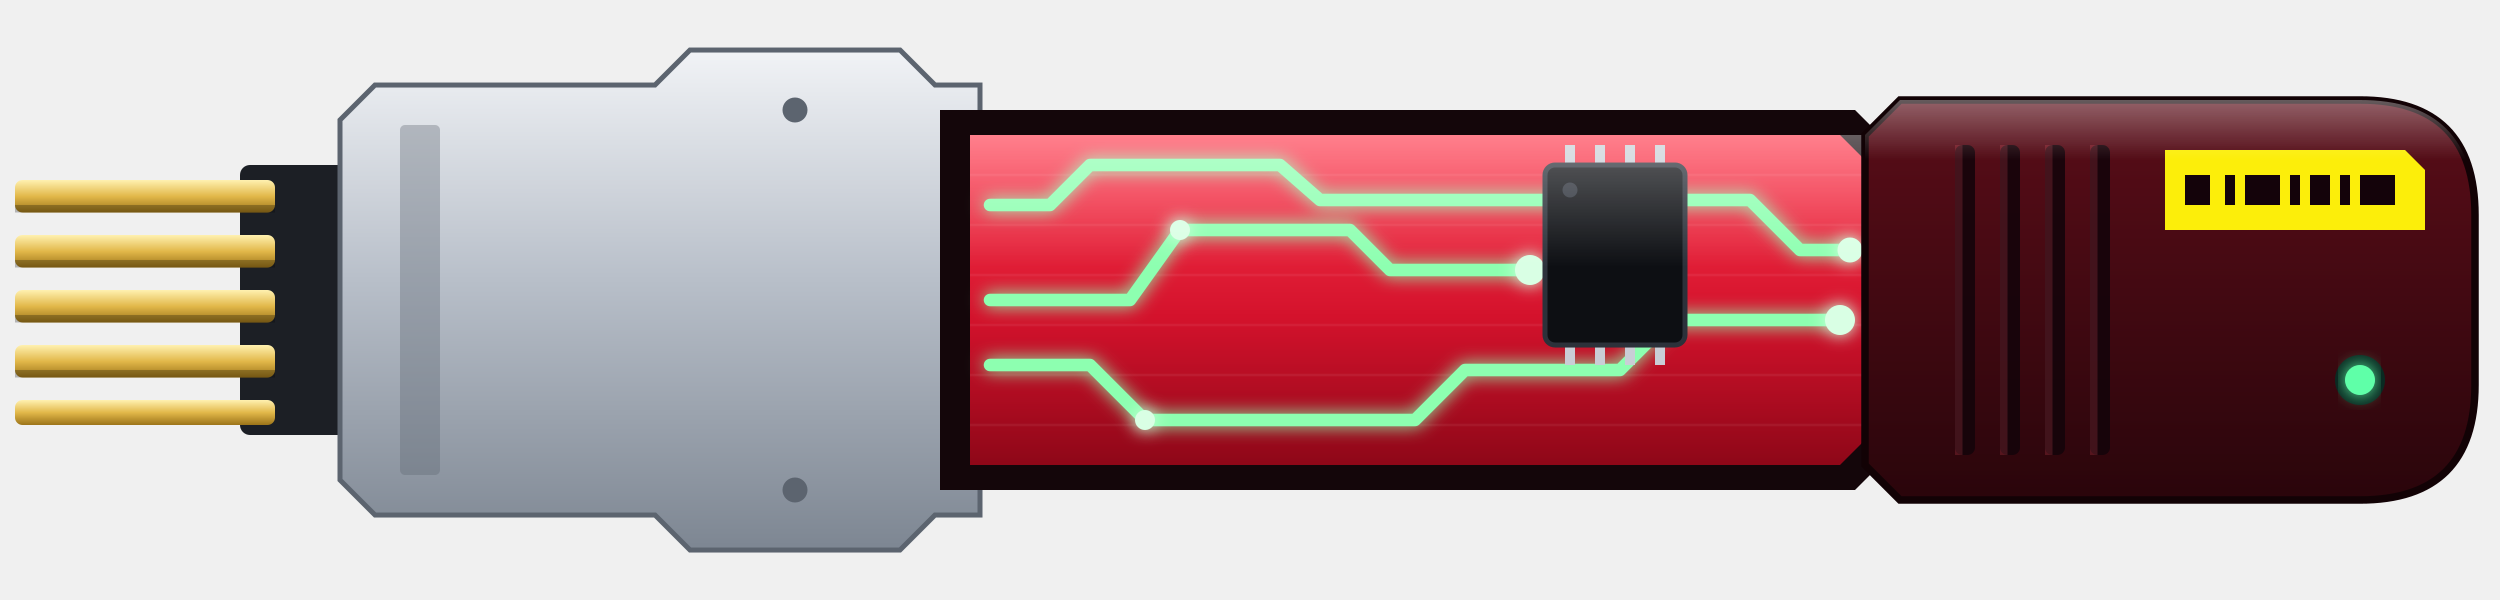
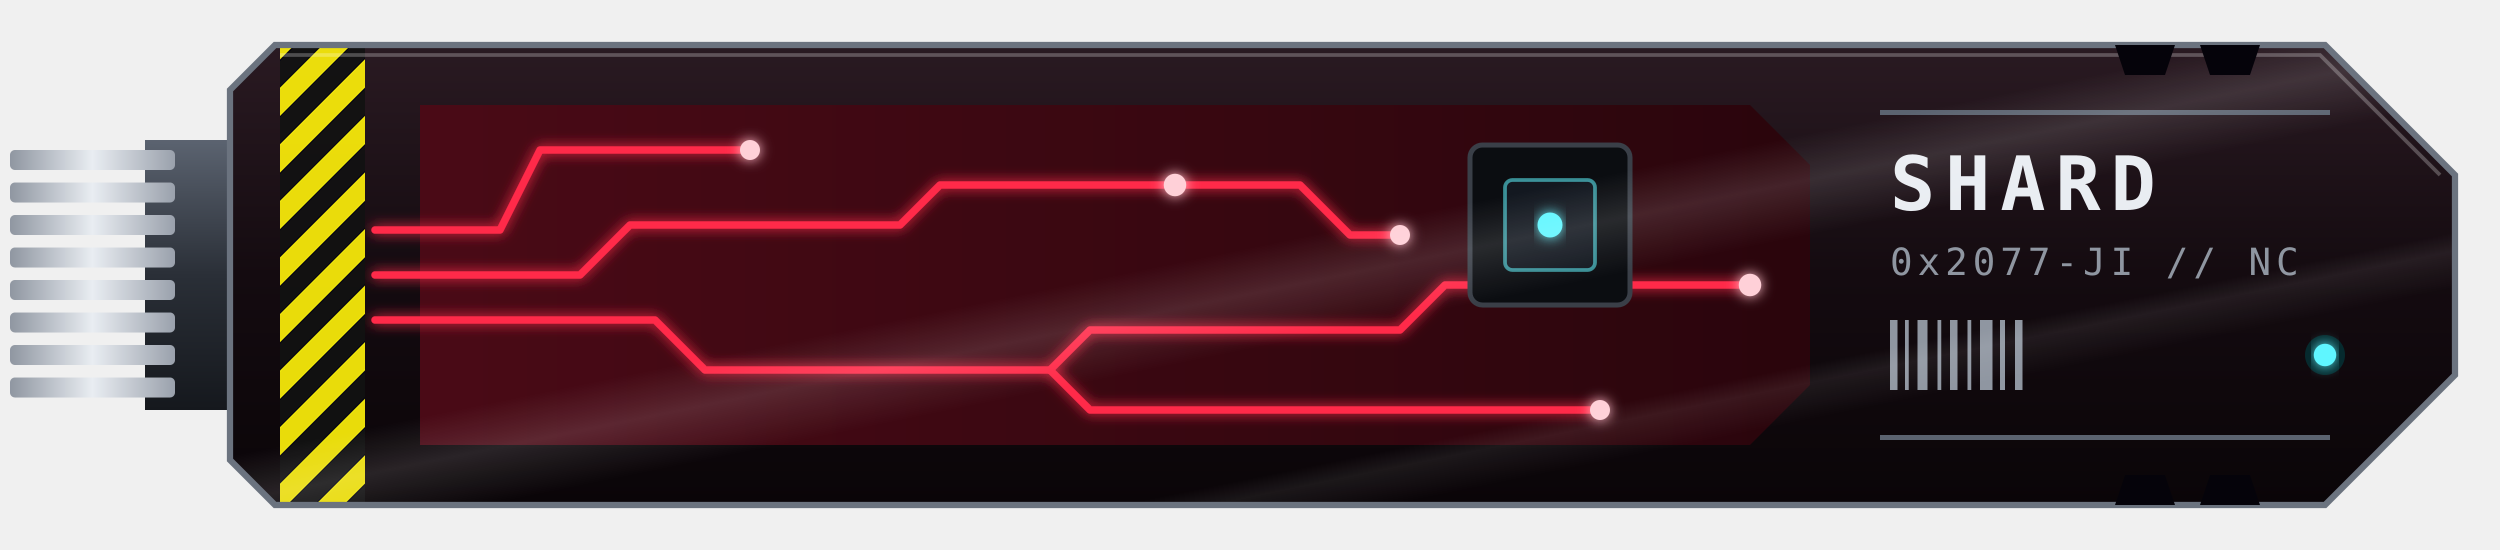
- <svg xmlns="http://www.w3.org/2000/svg" viewBox="0 0 1000 240" width="1000" height="240">
+ <svg xmlns="http://www.w3.org/2000/svg" viewBox="0 0 1000 220" width="1000" height="220">
  <defs>
-     <linearGradient id="metal" x1="0" y1="0" x2="0" y2="1">
-       <stop offset="0" stop-color="#f1f3f6" />
-       <stop offset="0.45" stop-color="#b9c0ca" />
-       <stop offset="1" stop-color="#7d8692" />
+     <linearGradient id="glass" x1="0" y1="0" x2="0" y2="1">
+       <stop offset="0" stop-color="#2a1a22" />
+       <stop offset="0.5" stop-color="#140b10" />
+       <stop offset="1" stop-color="#0a0508" />
    </linearGradient>
-     <linearGradient id="gold" x1="0" y1="0" x2="0" y2="1">
-       <stop offset="0" stop-color="#fff1b0" />
-       <stop offset="0.5" stop-color="#e2b84a" />
-       <stop offset="1" stop-color="#9c7419" />
+     <linearGradient id="pcb" x1="0" y1="0" x2="1" y2="0">
+       <stop offset="0" stop-color="#4a0a16" />
+       <stop offset="1" stop-color="#2a050c" />
    </linearGradient>
-     <linearGradient id="board" x1="0" y1="0" x2="0" y2="1">
-       <stop offset="0" stop-color="#ff3a4e" />
-       <stop offset="0.55" stop-color="#d4122c" />
-       <stop offset="1" stop-color="#8e0718" />
+     <linearGradient id="pin" x1="0" y1="0" x2="1" y2="0">
+       <stop offset="0" stop-color="#8f96a1" />
+       <stop offset="0.5" stop-color="#e9edf2" />
+       <stop offset="1" stop-color="#9aa1ac" />
    </linearGradient>
-     <linearGradient id="grip" x1="0" y1="0" x2="0" y2="1">
-       <stop offset="0" stop-color="#5a0d18" />
-       <stop offset="1" stop-color="#2a050b" />
+     <linearGradient id="steel" x1="0" y1="0" x2="0" y2="1">
+       <stop offset="0" stop-color="#5b6370" />
+       <stop offset="0.5" stop-color="#2a2f37" />
+       <stop offset="1" stop-color="#15181d" />
    </linearGradient>
-     <linearGradient id="gloss" x1="0" y1="0" x2="0" y2="1">
-       <stop offset="0" stop-color="#ffffff" stop-opacity="0.35" />
-       <stop offset="0.4" stop-color="#ffffff" stop-opacity="0" />
+     <linearGradient id="sheen" x1="0" y1="0" x2="1" y2="1">
+       <stop offset="0" stop-color="#ffffff" stop-opacity="0" />
+       <stop offset="0.45" stop-color="#ffffff" stop-opacity="0" />
+       <stop offset="0.5" stop-color="#ffffff" stop-opacity="0.12" />
+       <stop offset="0.56" stop-color="#ffffff" stop-opacity="0" />
+       <stop offset="0.7" stop-color="#ffffff" stop-opacity="0" />
+       <stop offset="0.72" stop-color="#ffffff" stop-opacity="0.07" />
+       <stop offset="0.76" stop-color="#ffffff" stop-opacity="0" />
    </linearGradient>
-     <filter id="glow" x="-20%" y="-50%" width="140%" height="200%">
-       <feGaussianBlur stdDeviation="3.5" result="b" />
+     <pattern id="hazard" width="16" height="16" patternUnits="userSpaceOnUse" patternTransform="rotate(45)">
+       <rect width="16" height="16" fill="#fcee0a" />
+       <rect width="8" height="16" fill="#111" />
+     </pattern>
+     <filter id="glow" x="-10%" y="-60%" width="120%" height="220%">
+       <feGaussianBlur stdDeviation="2.6" result="b" />
      <feMerge>
        <feMergeNode in="b" />
        <feMergeNode in="SourceGraphic" />
      </feMerge>
    </filter>
+     <clipPath id="bodyClip">
+       <path d="M110 18 L930 18 L982 70 L982 150 L930 202 L110 202 L92 184 L92 36 Z" />
+     </clipPath>
  </defs>
-   <rect x="96" y="66" width="72" height="108" rx="4" fill="#1c1f25" />
-   <g fill="url(#gold)">
-     <rect x="6" y="72" width="104" height="13" rx="3" />
-     <rect x="6" y="94" width="104" height="13" rx="3" />
-     <rect x="6" y="116" width="104" height="13" rx="3" />
-     <rect x="6" y="138" width="104" height="13" rx="3" />
-     <rect x="6" y="160" width="104" height="10" rx="3" />
+   <rect x="58" y="56" width="44" height="108" fill="url(#steel)" />
+   <g fill="url(#pin)">
+     <rect x="4" y="60" width="66" height="8" rx="2" />
+     <rect x="4" y="73" width="66" height="8" rx="2" />
+     <rect x="4" y="86" width="66" height="8" rx="2" />
+     <rect x="4" y="99" width="66" height="8" rx="2" />
+     <rect x="4" y="112" width="66" height="8" rx="2" />
+     <rect x="4" y="125" width="66" height="8" rx="2" />
+     <rect x="4" y="138" width="66" height="8" rx="2" />
+     <rect x="4" y="151" width="66" height="8" rx="2" />
  </g>
-   <g fill="#000" opacity="0.25">
-     <rect x="6" y="82" width="104" height="3" />
-     <rect x="6" y="104" width="104" height="3" />
-     <rect x="6" y="126" width="104" height="3" />
-     <rect x="6" y="148" width="104" height="3" />
+   <path d="M110 18 L930 18 L982 70 L982 150 L930 202 L110 202 L92 184 L92 36 Z" fill="url(#glass)" />
+   <g clip-path="url(#bodyClip)">
+     <path d="M168 42 L700 42 L724 66 L724 154 L700 178 L168 178 Z" fill="url(#pcb)" />
+     <g fill="none" stroke="#ff2a4a" stroke-width="3" stroke-linecap="round" stroke-linejoin="round" filter="url(#glow)">
+       <path d="M150 110 L232 110 L252 90 L360 90 L376 74 L470 74" />
+       <path d="M150 128 L262 128 L282 148 L420 148 L436 132 L560 132 L578 114 L700 114" />
+       <path d="M150 92 L200 92 L216 60 L300 60" />
+       <path d="M470 74 L520 74 L540 94 L560 94" />
+       <path d="M420 148 L436 164 L640 164" />
+     </g>
+     <g fill="#ffd0d8" filter="url(#glow)">
+       <circle cx="470" cy="74" r="4.5" />
+       <circle cx="300" cy="60" r="4" />
+       <circle cx="700" cy="114" r="4.5" />
+       <circle cx="640" cy="164" r="4" />
+       <circle cx="560" cy="94" r="4" />
+     </g>
+     <rect x="588" y="58" width="64" height="64" rx="5" fill="#0b0d11" stroke="#3a3f48" stroke-width="2" />
+     <rect x="602" y="72" width="36" height="36" rx="3" fill="#131820" stroke="#5ef6ff" stroke-opacity="0.55" stroke-width="1.5" />
+     <circle cx="620" cy="90" r="5" fill="#5ef6ff" filter="url(#glow)" />
+     <rect x="112" y="18" width="34" height="184" fill="url(#hazard)" opacity="0.92" />
+     <rect x="752" y="44" width="180" height="2" fill="#5b6370" />
+     <rect x="752" y="174" width="180" height="2" fill="#5b6370" />
+     <text x="756" y="84" font-family="Consolas, Menlo, monospace" font-weight="700" font-size="30" fill="#e9edf2" letter-spacing="4">SHARD</text>
+     <text x="756" y="110" font-family="Consolas, Menlo, monospace" font-size="15" fill="#8f96a1" letter-spacing="2">0x2077-JI // NC</text>
+     <g fill="#8f96a1">
+       <rect x="756" y="128" width="3" height="28" />
+       <rect x="762" y="128" width="1.5" height="28" />
+       <rect x="767" y="128" width="4" height="28" />
+       <rect x="775" y="128" width="1.5" height="28" />
+       <rect x="780" y="128" width="3" height="28" />
+       <rect x="787" y="128" width="1.5" height="28" />
+       <rect x="792" y="128" width="5" height="28" />
+       <rect x="800" y="128" width="2" height="28" />
+       <rect x="806" y="128" width="3" height="28" />
+     </g>
+     <circle cx="930" cy="142" r="8" fill="#062a2e" />
+     <circle cx="930" cy="142" r="4.5" fill="#5ef6ff" filter="url(#glow)" />
+     <rect x="92" y="18" width="890" height="184" fill="url(#sheen)" />
  </g>
-   <path d="M150 34 L262 34 L276 20 L360 20 L374 34 L392 34 L392 206 L374 206 L360 220 L276 220 L262 206 L150 206 L136 192 L136 48 Z" fill="url(#metal)" />
-   <path d="M150 34 L262 34 L276 20 L360 20 L374 34 L392 34 L392 206 L374 206 L360 220 L276 220 L262 206 L150 206 L136 192 L136 48 Z" fill="none" stroke="#5c646f" stroke-width="2" />
-   <g fill="#5c646f">
-     <rect x="160" y="50" width="16" height="140" rx="2" opacity="0.35" />
-     <circle cx="318" cy="44" r="5" />
-     <circle cx="318" cy="196" r="5" />
+   <path d="M110 18 L930 18 L982 70 L982 150 L930 202 L110 202 L92 184 L92 36 Z" fill="none" stroke="#6b737f" stroke-width="2.5" />
+   <path d="M112 22 L928 22 L976 70" fill="none" stroke="#ffffff" stroke-opacity="0.25" stroke-width="1.5" />
+   <g fill="#05030a">
+     <path d="M846 18 L870 18 L866 30 L850 30 Z" />
+     <path d="M880 18 L904 18 L900 30 L884 30 Z" />
+     <path d="M846 202 L870 202 L866 190 L850 190 Z" />
+     <path d="M880 202 L904 202 L900 190 L884 190 Z" />
  </g>
-   <path d="M376 44 L742 44 L768 70 L768 170 L742 196 L376 196 Z" fill="#14060a" />
-   <path d="M388 54 L736 54 L756 74 L756 166 L736 186 L388 186 Z" fill="url(#board)" />
-   <g stroke="#ffffff" stroke-opacity="0.06" stroke-width="1">
-     <line x1="388" y1="70" x2="756" y2="70" />
-     <line x1="388" y1="90" x2="756" y2="90" />
-     <line x1="388" y1="110" x2="756" y2="110" />
-     <line x1="388" y1="130" x2="756" y2="130" />
-     <line x1="388" y1="150" x2="756" y2="150" />
-     <line x1="388" y1="170" x2="756" y2="170" />
-   </g>
-   <g fill="none" stroke="#8dffb0" stroke-width="5" stroke-linejoin="round" stroke-linecap="round" filter="url(#glow)">
-     <path d="M396 120 L452 120 L472 92 L540 92 L556 108 L612 108" />
-     <path d="M396 146 L436 146 L458 168 L566 168 L586 148 L648 148 L668 128 L736 128" />
-     <path d="M396 82 L420 82 L436 66 L512 66 L528 80 L700 80 L720 100 L740 100" />
-   </g>
-   <g fill="#d9ffe4" filter="url(#glow)">
-     <circle cx="612" cy="108" r="6" />
-     <circle cx="736" cy="128" r="6" />
-     <circle cx="740" cy="100" r="5" />
-     <circle cx="472" cy="92" r="4" />
-     <circle cx="458" cy="168" r="4" />
-   </g>
-   <g>
-     <g fill="#c9ced6">
-       <rect x="626" y="138" width="4" height="8" />
-       <rect x="638" y="138" width="4" height="8" />
-       <rect x="650" y="138" width="4" height="8" />
-       <rect x="662" y="138" width="4" height="8" />
-       <rect x="626" y="58" width="4" height="8" />
-       <rect x="638" y="58" width="4" height="8" />
-       <rect x="650" y="58" width="4" height="8" />
-       <rect x="662" y="58" width="4" height="8" />
-     </g>
-     <rect x="618" y="66" width="56" height="72" rx="4" fill="#0d0f13" />
-     <rect x="618" y="66" width="56" height="72" rx="4" fill="none" stroke="#2c313a" stroke-width="2" />
-     <circle cx="628" cy="76" r="3" fill="#2c313a" />
-   </g>
-   <rect x="388" y="54" width="368" height="132" fill="url(#gloss)" />
-   <path d="M760 40 L944 40 Q990 40 990 86 L990 154 Q990 200 944 200 L760 200 L746 186 L746 54 Z" fill="url(#grip)" />
-   <path d="M760 40 L944 40 Q990 40 990 86 L990 154 Q990 200 944 200 L760 200 L746 186 L746 54 Z" fill="none" stroke="#120205" stroke-width="3" />
-   <g fill="#14030a" opacity="0.9">
-     <rect x="782" y="58" width="8" height="124" rx="3" />
-     <rect x="800" y="58" width="8" height="124" rx="3" />
-     <rect x="818" y="58" width="8" height="124" rx="3" />
-     <rect x="836" y="58" width="8" height="124" rx="3" />
-   </g>
-   <g fill="#ff5a6c" opacity="0.18">
-     <rect x="782" y="58" width="3" height="124" />
-     <rect x="800" y="58" width="3" height="124" />
-     <rect x="818" y="58" width="3" height="124" />
-     <rect x="836" y="58" width="3" height="124" />
-   </g>
-   <path d="M866 60 L962 60 L970 68 L970 92 L866 92 Z" fill="#fcee0a" />
-   <g fill="#14030a">
-     <rect x="874" y="70" width="10" height="12" />
-     <rect x="890" y="70" width="4" height="12" />
-     <rect x="898" y="70" width="14" height="12" />
-     <rect x="916" y="70" width="4" height="12" />
-     <rect x="924" y="70" width="8" height="12" />
-     <rect x="936" y="70" width="4" height="12" />
-     <rect x="944" y="70" width="14" height="12" />
-   </g>
-   <circle cx="944" cy="152" r="10" fill="#0a2a22" />
-   <circle cx="944" cy="152" r="6" fill="#5effa8" filter="url(#glow)" />
-   <path d="M760 40 L944 40 Q990 40 990 86 L990 100 L746 100 L746 54 Z" fill="url(#gloss)" />
</svg>
